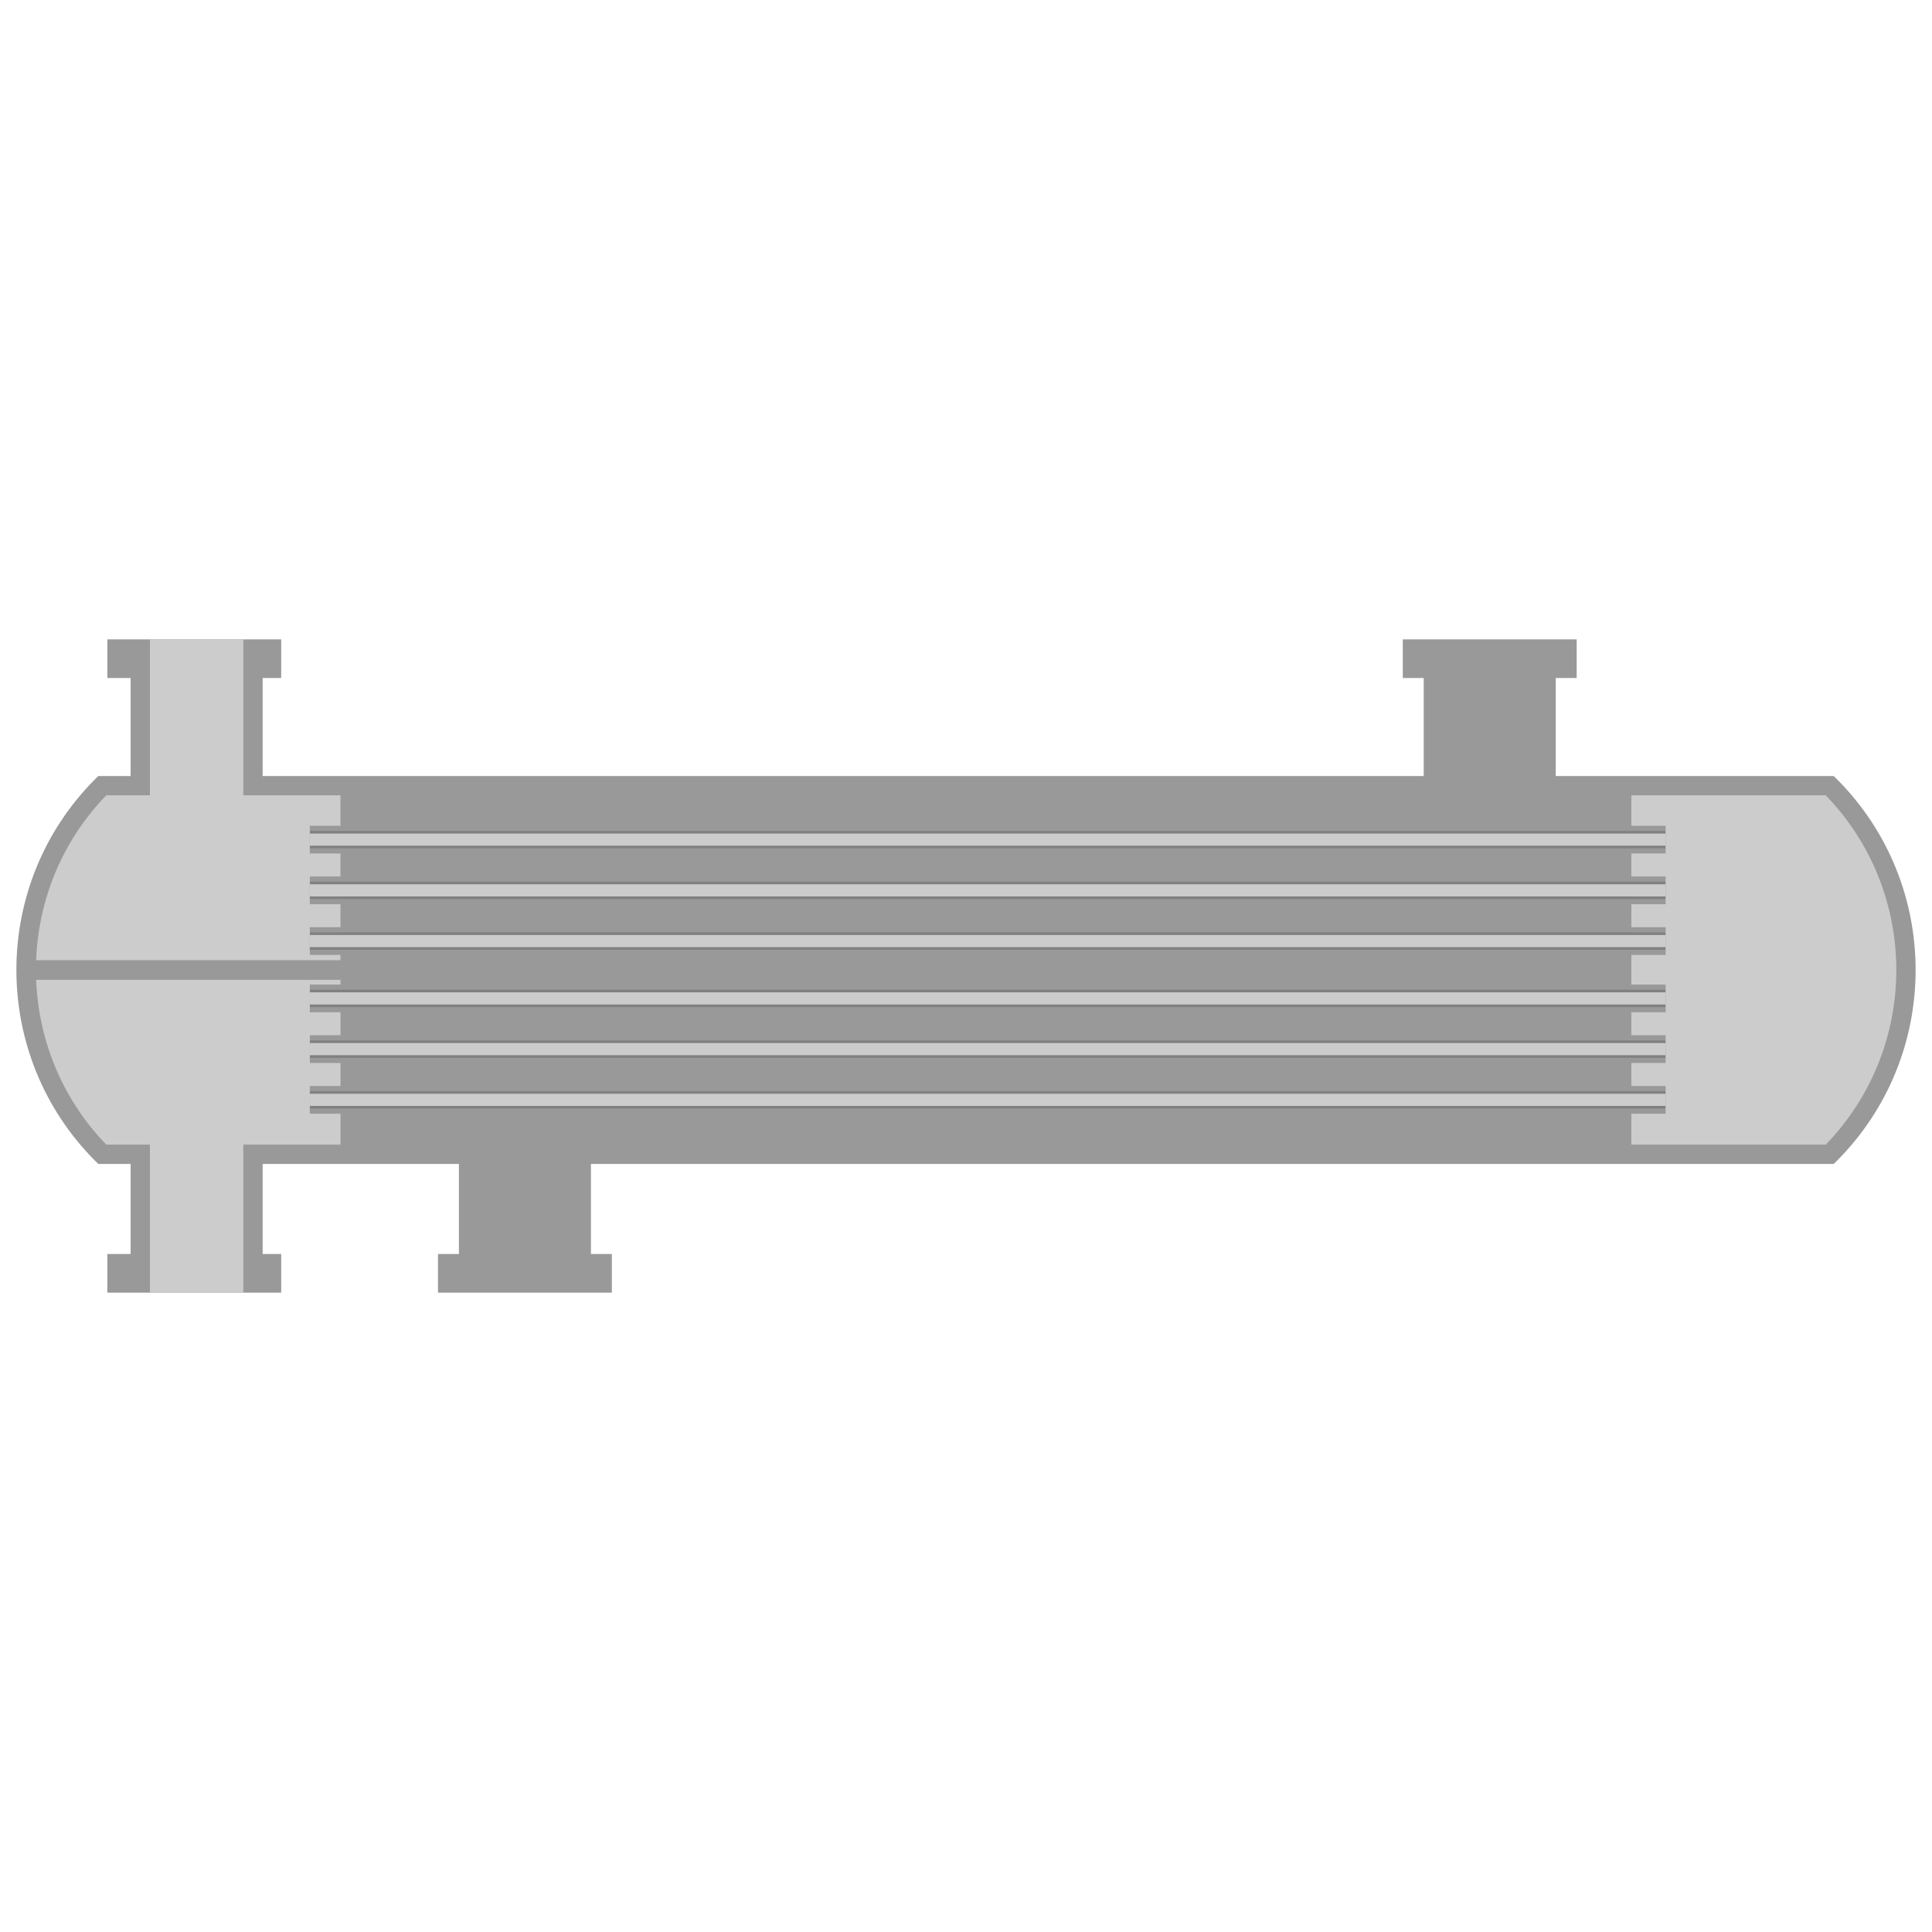
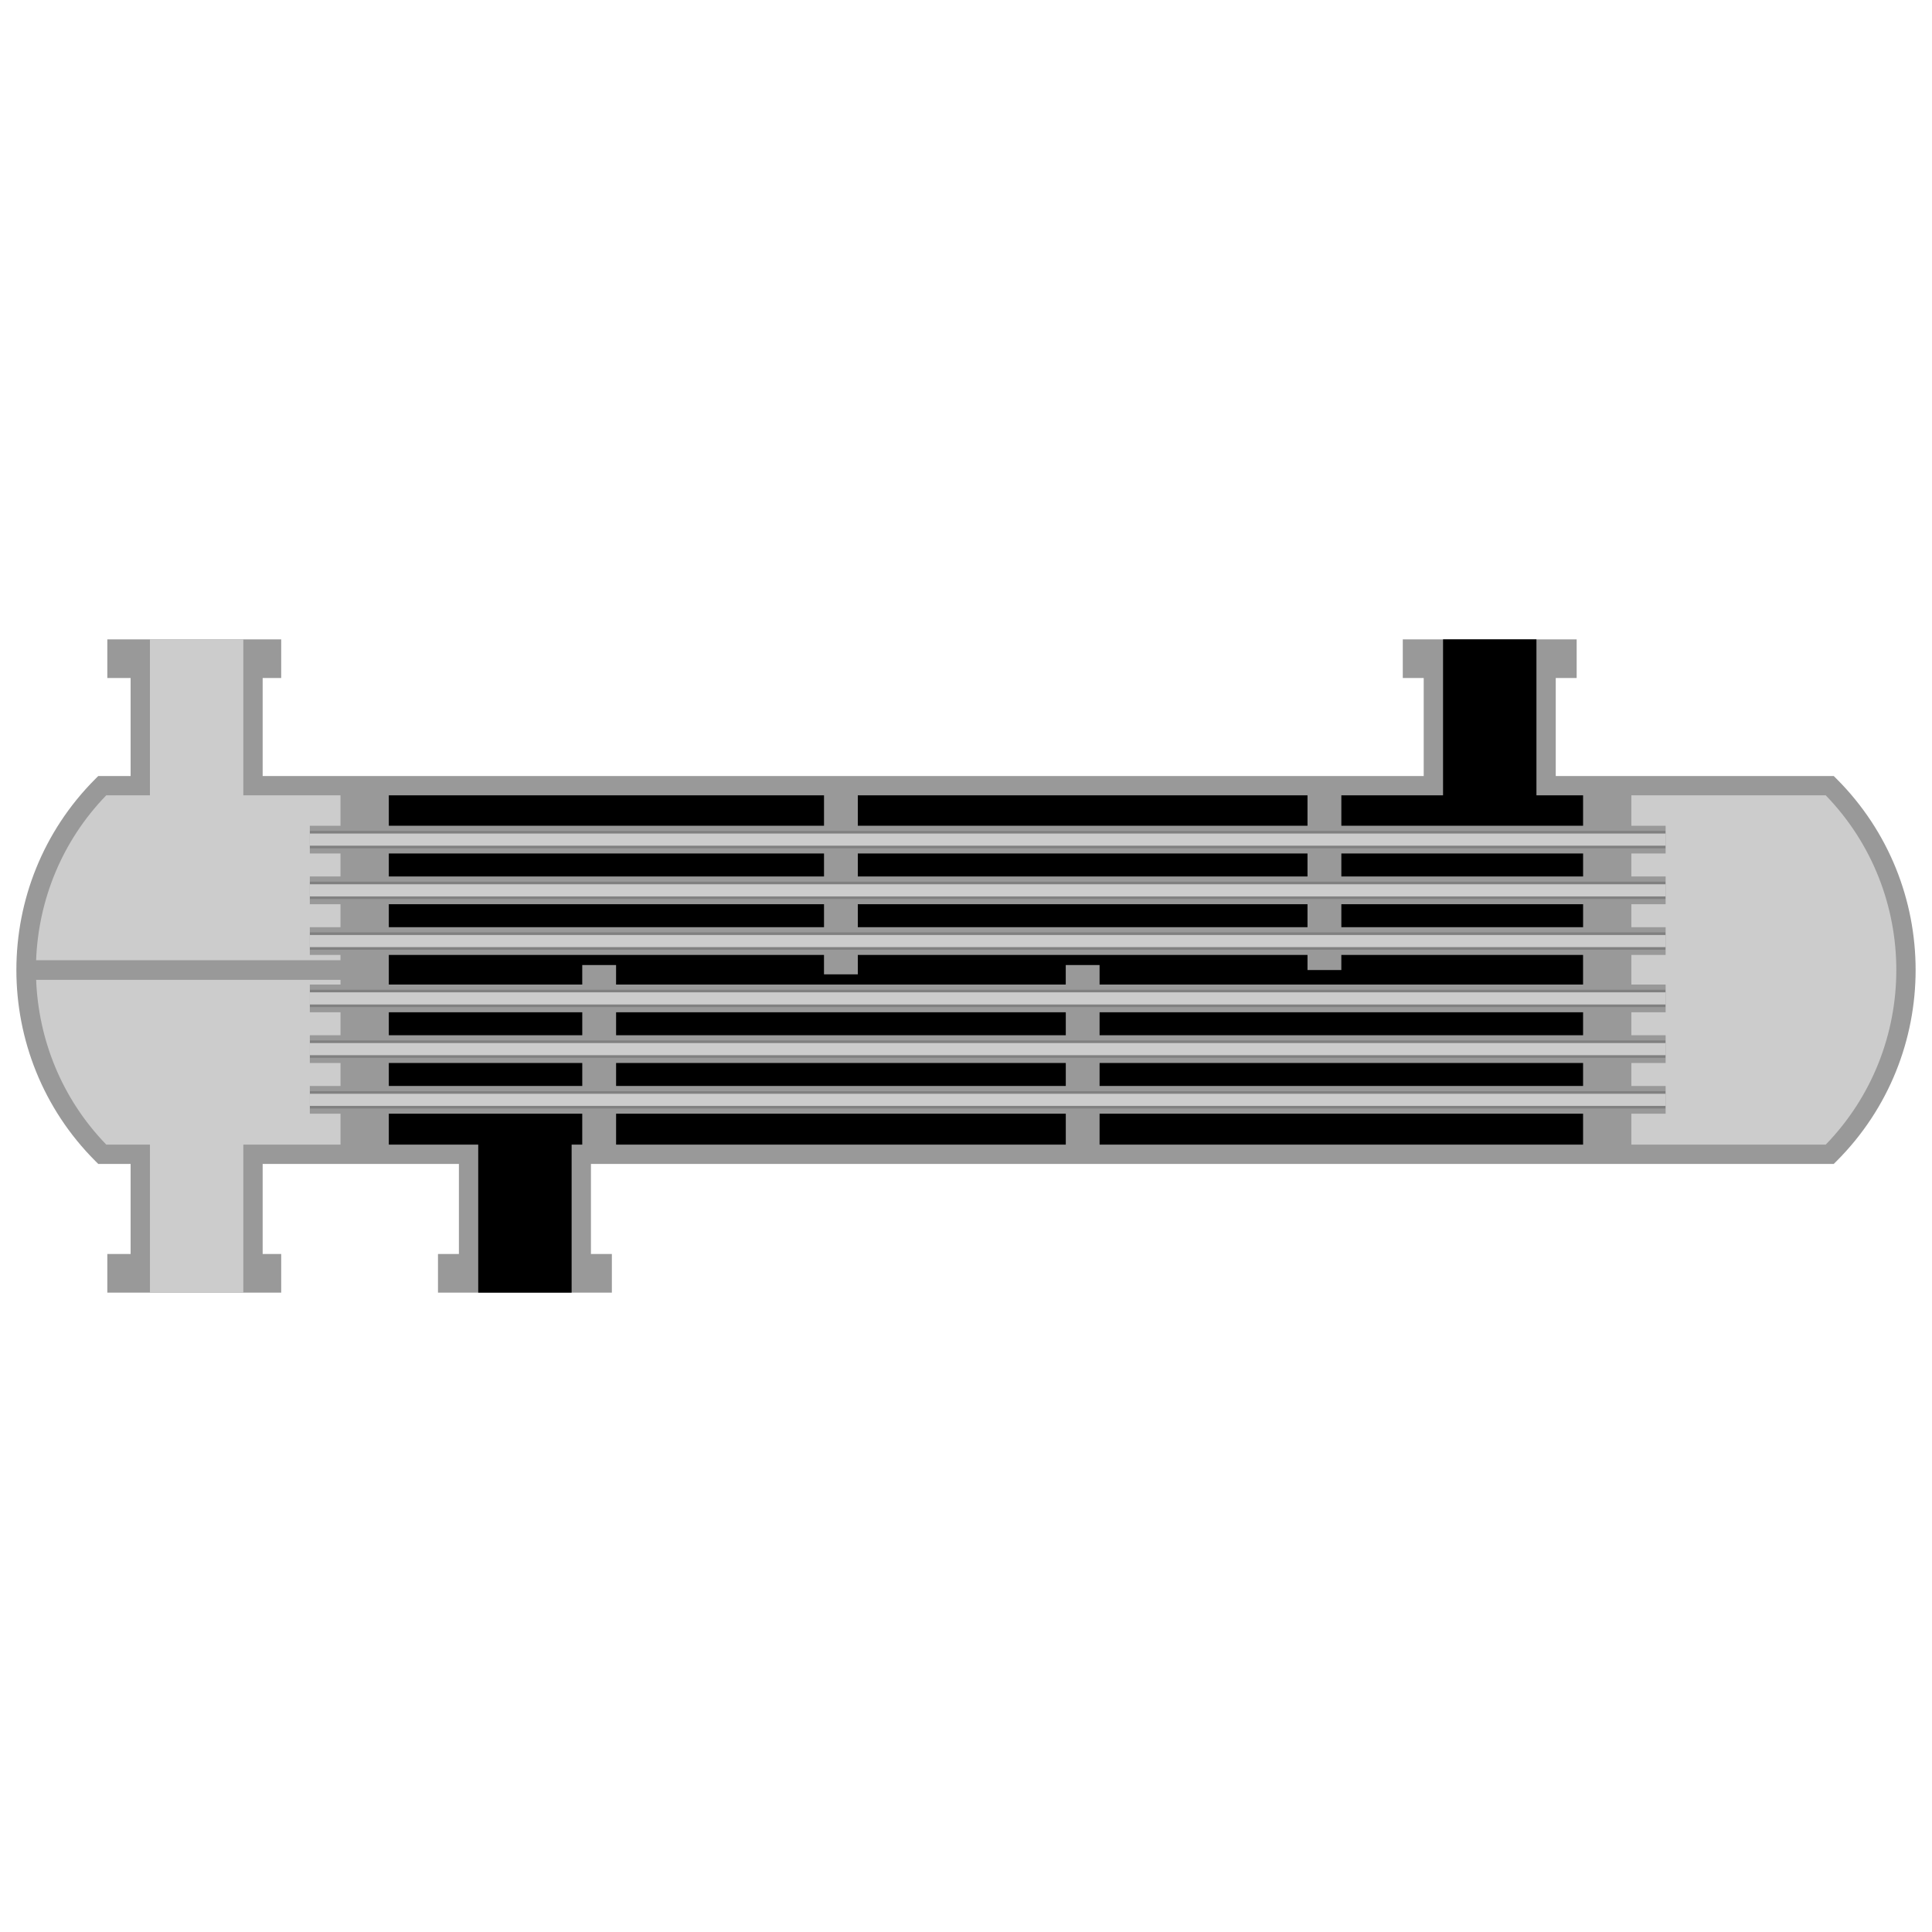
<svg xmlns="http://www.w3.org/2000/svg" version="1.1" viewBox="0 0 100 100" width="100%" height="100%">
  <g style="transform-box: view-box; transform-origin: 50px 50px;">
    <g cursor="pointer" style="transform-box: view-box; transform-origin: 50px 50px;">
      <g fill="none">
        <path d="M31.67 66.908H22.67V64.908H23.753V60.245H13.595V64.908H14.555V66.908H5.555V64.908H6.761V60.245H5.085L4.939 60.099C-0.516 54.644 -0.516 45.768 4.939 40.313L5.085 40.167H6.761V35.093H5.555V33.093H14.555V35.093H13.595V40.167H73.691V35.093H72.608V33.093H81.608V35.093H80.525V40.167H94.915L95.061 40.313C100.516 45.768 100.516 54.644 95.061 60.099L94.915 60.245H30.587V64.908H31.67V66.908Z" fill="#999999" />
        <path d="M86.214 43.009H16.037V43.907H86.214V43.009Z" fill="#808080" />
        <path d="M86.214 45.635H16.037V46.533H86.214V45.635Z" fill="#808080" />
        <path d="M86.214 48.26H16.037V49.158H86.214V48.26Z" fill="#808080" />
        <path d="M86.214 51.228H16.037V52.127H86.214V51.228Z" fill="#808080" />
        <path d="M86.214 53.853H16.037V54.752H86.214V53.853Z" fill="#808080" />
        <path d="M86.214 56.478H16.037V57.377H86.214V56.478Z" fill="#808080" />
-         <path d="M81.94 55.02H56.914V56.209H81.94V55.02Z">
+         <path d="M81.94 55.02H56.914V56.209H81.94V55.02Z" fill="#000000">
          <animate attributeName="opacity" calcMode="discrete" dur="1s" repeatCount="indefinite" values="1;1" />
        </path>
-         <path d="M67.676 44.176H44.4V45.366H67.676V44.176Z">
+         <path d="M67.676 44.176H44.4V45.366H67.676V44.176Z" fill="#000000">
          <animate attributeName="opacity" calcMode="discrete" dur="1s" repeatCount="indefinite" values="1;1" />
        </path>
-         <path d="M69.427 49.427V50.209H67.676V49.427H44.401V50.432H42.65V49.427H20.125V50.96H30.137V49.95H31.888V50.96H55.163V49.95H56.914V50.96H81.939V49.427H69.427Z">
+         <path d="M69.427 49.427V50.209H67.676V49.427H44.401V50.432H42.65V49.427H20.125V50.96H30.137V49.95H31.888V50.96H55.163V49.95H56.914V50.96H81.939V49.427H69.427Z" fill="#000000">
          <animate attributeName="opacity" calcMode="discrete" dur="1s" repeatCount="indefinite" values="1;1" />
        </path>
-         <path d="M81.94 52.395H56.914V53.584H81.94V52.395Z">
+         <path d="M81.94 52.395H56.914V53.584H81.94V52.395Z" fill="#000000">
          <animate attributeName="opacity" calcMode="discrete" dur="1s" repeatCount="indefinite" values="1;1" />
        </path>
-         <path d="M55.165 55.02H31.889V56.209H55.165V55.02Z">
+         <path d="M55.165 55.02H31.889V56.209H55.165V55.02Z" fill="#000000">
          <animate attributeName="opacity" calcMode="discrete" dur="1s" repeatCount="indefinite" values="1;1" />
        </path>
-         <path d="M30.138 52.395H20.125V53.584H30.138V52.395Z">
+         <path d="M30.138 52.395H20.125V53.584H30.138V52.395Z" fill="#000000">
          <animate attributeName="opacity" calcMode="discrete" dur="1s" repeatCount="indefinite" values="1;1" />
        </path>
-         <path d="M81.94 42.74V41.166H79.526V33.092H74.692V41.166H69.428V42.74H81.94Z">
+         <path d="M81.94 42.74V41.166H79.526V33.092H74.692V41.166H69.428V42.74H81.94Z" fill="#000000">
          <animate attributeName="opacity" calcMode="discrete" dur="1s" repeatCount="indefinite" values="1;1" />
        </path>
-         <path d="M55.165 52.395H31.889V53.584H55.165V52.395Z">
+         <path d="M55.165 52.395H31.889V53.584H55.165V52.395Z" fill="#000000">
          <animate attributeName="opacity" calcMode="discrete" dur="1s" repeatCount="indefinite" values="1;1" />
        </path>
-         <path d="M30.138 55.02H20.125V56.209H30.138V55.02Z">
+         <path d="M30.138 55.02H20.125V56.209H30.138V55.02Z" fill="#000000">
          <animate attributeName="opacity" calcMode="discrete" dur="1s" repeatCount="indefinite" values="1;1" />
        </path>
-         <path d="M81.941 44.176H69.428V45.366H81.941V44.176Z">
+         <path d="M81.941 44.176H69.428V45.366H81.941V44.176Z" fill="#000000">
          <animate attributeName="opacity" calcMode="discrete" dur="1s" repeatCount="indefinite" values="1;1" />
        </path>
-         <path d="M55.165 57.645H31.889V59.245H55.165V57.645Z">
+         <path d="M55.165 57.645H31.889V59.245H55.165V57.645Z" fill="#000000">
          <animate attributeName="opacity" calcMode="discrete" dur="1s" repeatCount="indefinite" values="1;1" />
        </path>
-         <path d="M42.651 41.166H20.125V42.74H42.651V41.166Z">
+         <path d="M42.651 41.166H20.125V42.74H42.651V41.166Z" fill="#000000">
          <animate attributeName="opacity" calcMode="discrete" dur="1s" repeatCount="indefinite" values="1;1" />
        </path>
-         <path d="M20.125 57.645V59.245H24.753V66.907H29.587V59.245H30.137V57.645H20.125Z">
+         <path d="M20.125 57.645V59.245H24.753V66.907H29.587V59.245H30.137V57.645H20.125Z" fill="#000000">
          <animate attributeName="opacity" calcMode="discrete" dur="1s" repeatCount="indefinite" values="1;1" />
        </path>
-         <path d="M81.94 57.645H56.914V59.245H81.94V57.645Z">
+         <path d="M81.94 57.645H56.914V59.245H81.94V57.645Z" fill="#000000">
          <animate attributeName="opacity" calcMode="discrete" dur="1s" repeatCount="indefinite" values="1;1" />
        </path>
-         <path d="M42.651 46.802H20.125V47.991H42.651V46.802Z">
+         <path d="M42.651 46.802H20.125V47.991H42.651V46.802Z" fill="#000000">
          <animate attributeName="opacity" calcMode="discrete" dur="1s" repeatCount="indefinite" values="1;1" />
        </path>
-         <path d="M42.651 44.176H20.125V45.366H42.651V44.176Z">
+         <path d="M42.651 44.176H20.125V45.366H42.651V44.176Z" fill="#000000">
          <animate attributeName="opacity" calcMode="discrete" dur="1s" repeatCount="indefinite" values="1;1" />
        </path>
-         <path d="M67.676 46.802H44.4V47.991H67.676V46.802Z">
+         <path d="M67.676 46.802H44.4V47.991H67.676V46.802Z" fill="#000000">
          <animate attributeName="opacity" calcMode="discrete" dur="1s" repeatCount="indefinite" values="1;1" />
        </path>
-         <path d="M81.941 46.802H69.428V47.991H81.941V46.802Z">
+         <path d="M81.941 46.802H69.428V47.991H81.941V46.802Z" fill="#000000">
          <animate attributeName="opacity" calcMode="discrete" dur="1s" repeatCount="indefinite" values="1;1" />
        </path>
-         <path d="M67.676 41.166H44.4V42.74H67.676V41.166Z">
+         <path d="M67.676 41.166H44.4V42.74H67.676V41.166Z" fill="#000000">
          <animate attributeName="opacity" calcMode="discrete" dur="1s" repeatCount="indefinite" values="1;1" />
        </path>
        <path d="M16.036 49.427V47.991H17.624V46.802H16.036V45.366H17.624V44.176H16.036V42.74H17.624V41.166H12.594V33.092H7.76V41.166H5.5C3.189 43.55 1.988 46.608 1.869 49.701H17.623V49.427H16.036Z" fill="#CCCCCC" />
        <path d="M16.037 57.646V56.21H17.625V55.021H16.037V53.585H17.625V52.396H16.037V50.96H17.625V50.717H1.871C1.992 53.807 3.193 56.863 5.502 59.245H7.761V66.908H12.595V59.245H17.625V57.645L16.037 57.646Z" fill="#CCCCCC" />
        <path d="M94.499 41.166H84.439V42.74H86.213V44.176H84.439V45.366H86.213V46.802H84.439V47.991H86.213V49.427H84.439V50.96H86.213V52.396H84.439V53.585H86.213V55.021H84.439V56.21H86.213V57.646H84.439V59.246H94.499C99.371 54.218 99.371 46.193 94.499 41.166Z" fill="#CCCCCC" />
        <path d="M86.214 43.144H16.037V43.773H86.214V43.144Z" fill="#CCCCCC" />
        <path d="M86.214 45.77H16.037V46.398H86.214V45.77Z" fill="#CCCCCC" />
        <path d="M86.214 48.395H16.037V49.023H86.214V48.395Z" fill="#CCCCCC" />
        <path d="M86.214 51.363H16.037V51.992H86.214V51.363Z" fill="#CCCCCC" />
        <path d="M86.214 53.988H16.037V54.617H86.214V53.988Z" fill="#CCCCCC" />
        <path d="M86.214 56.613H16.037V57.242H86.214V56.613Z" fill="#CCCCCC" />
      </g>
    </g>
  </g>
</svg>
